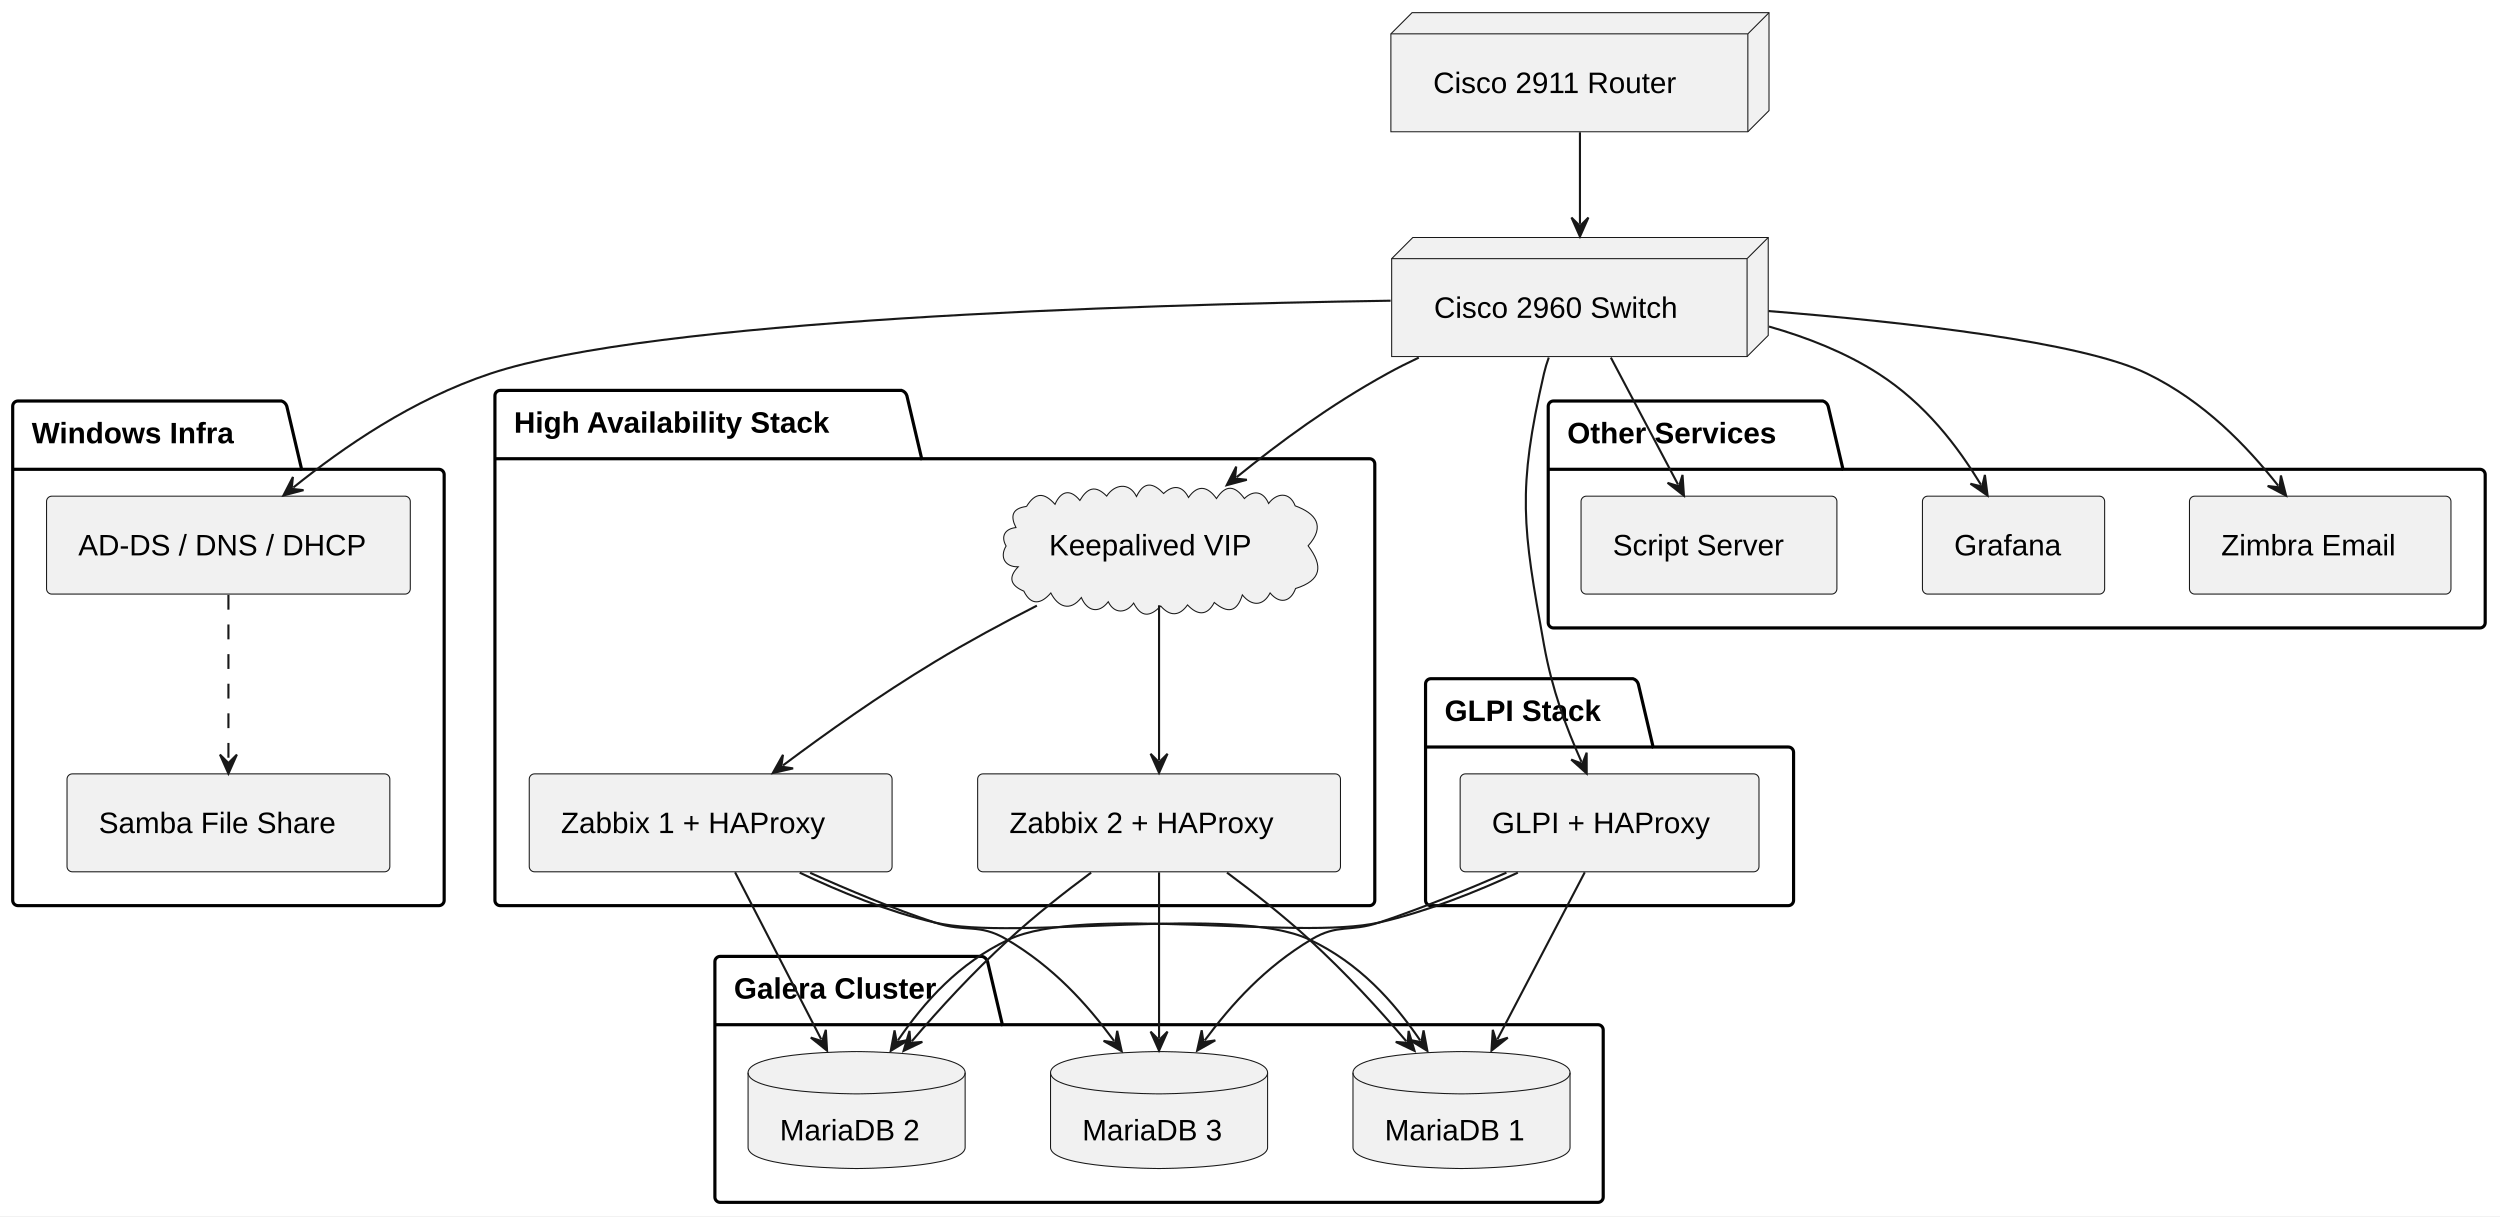
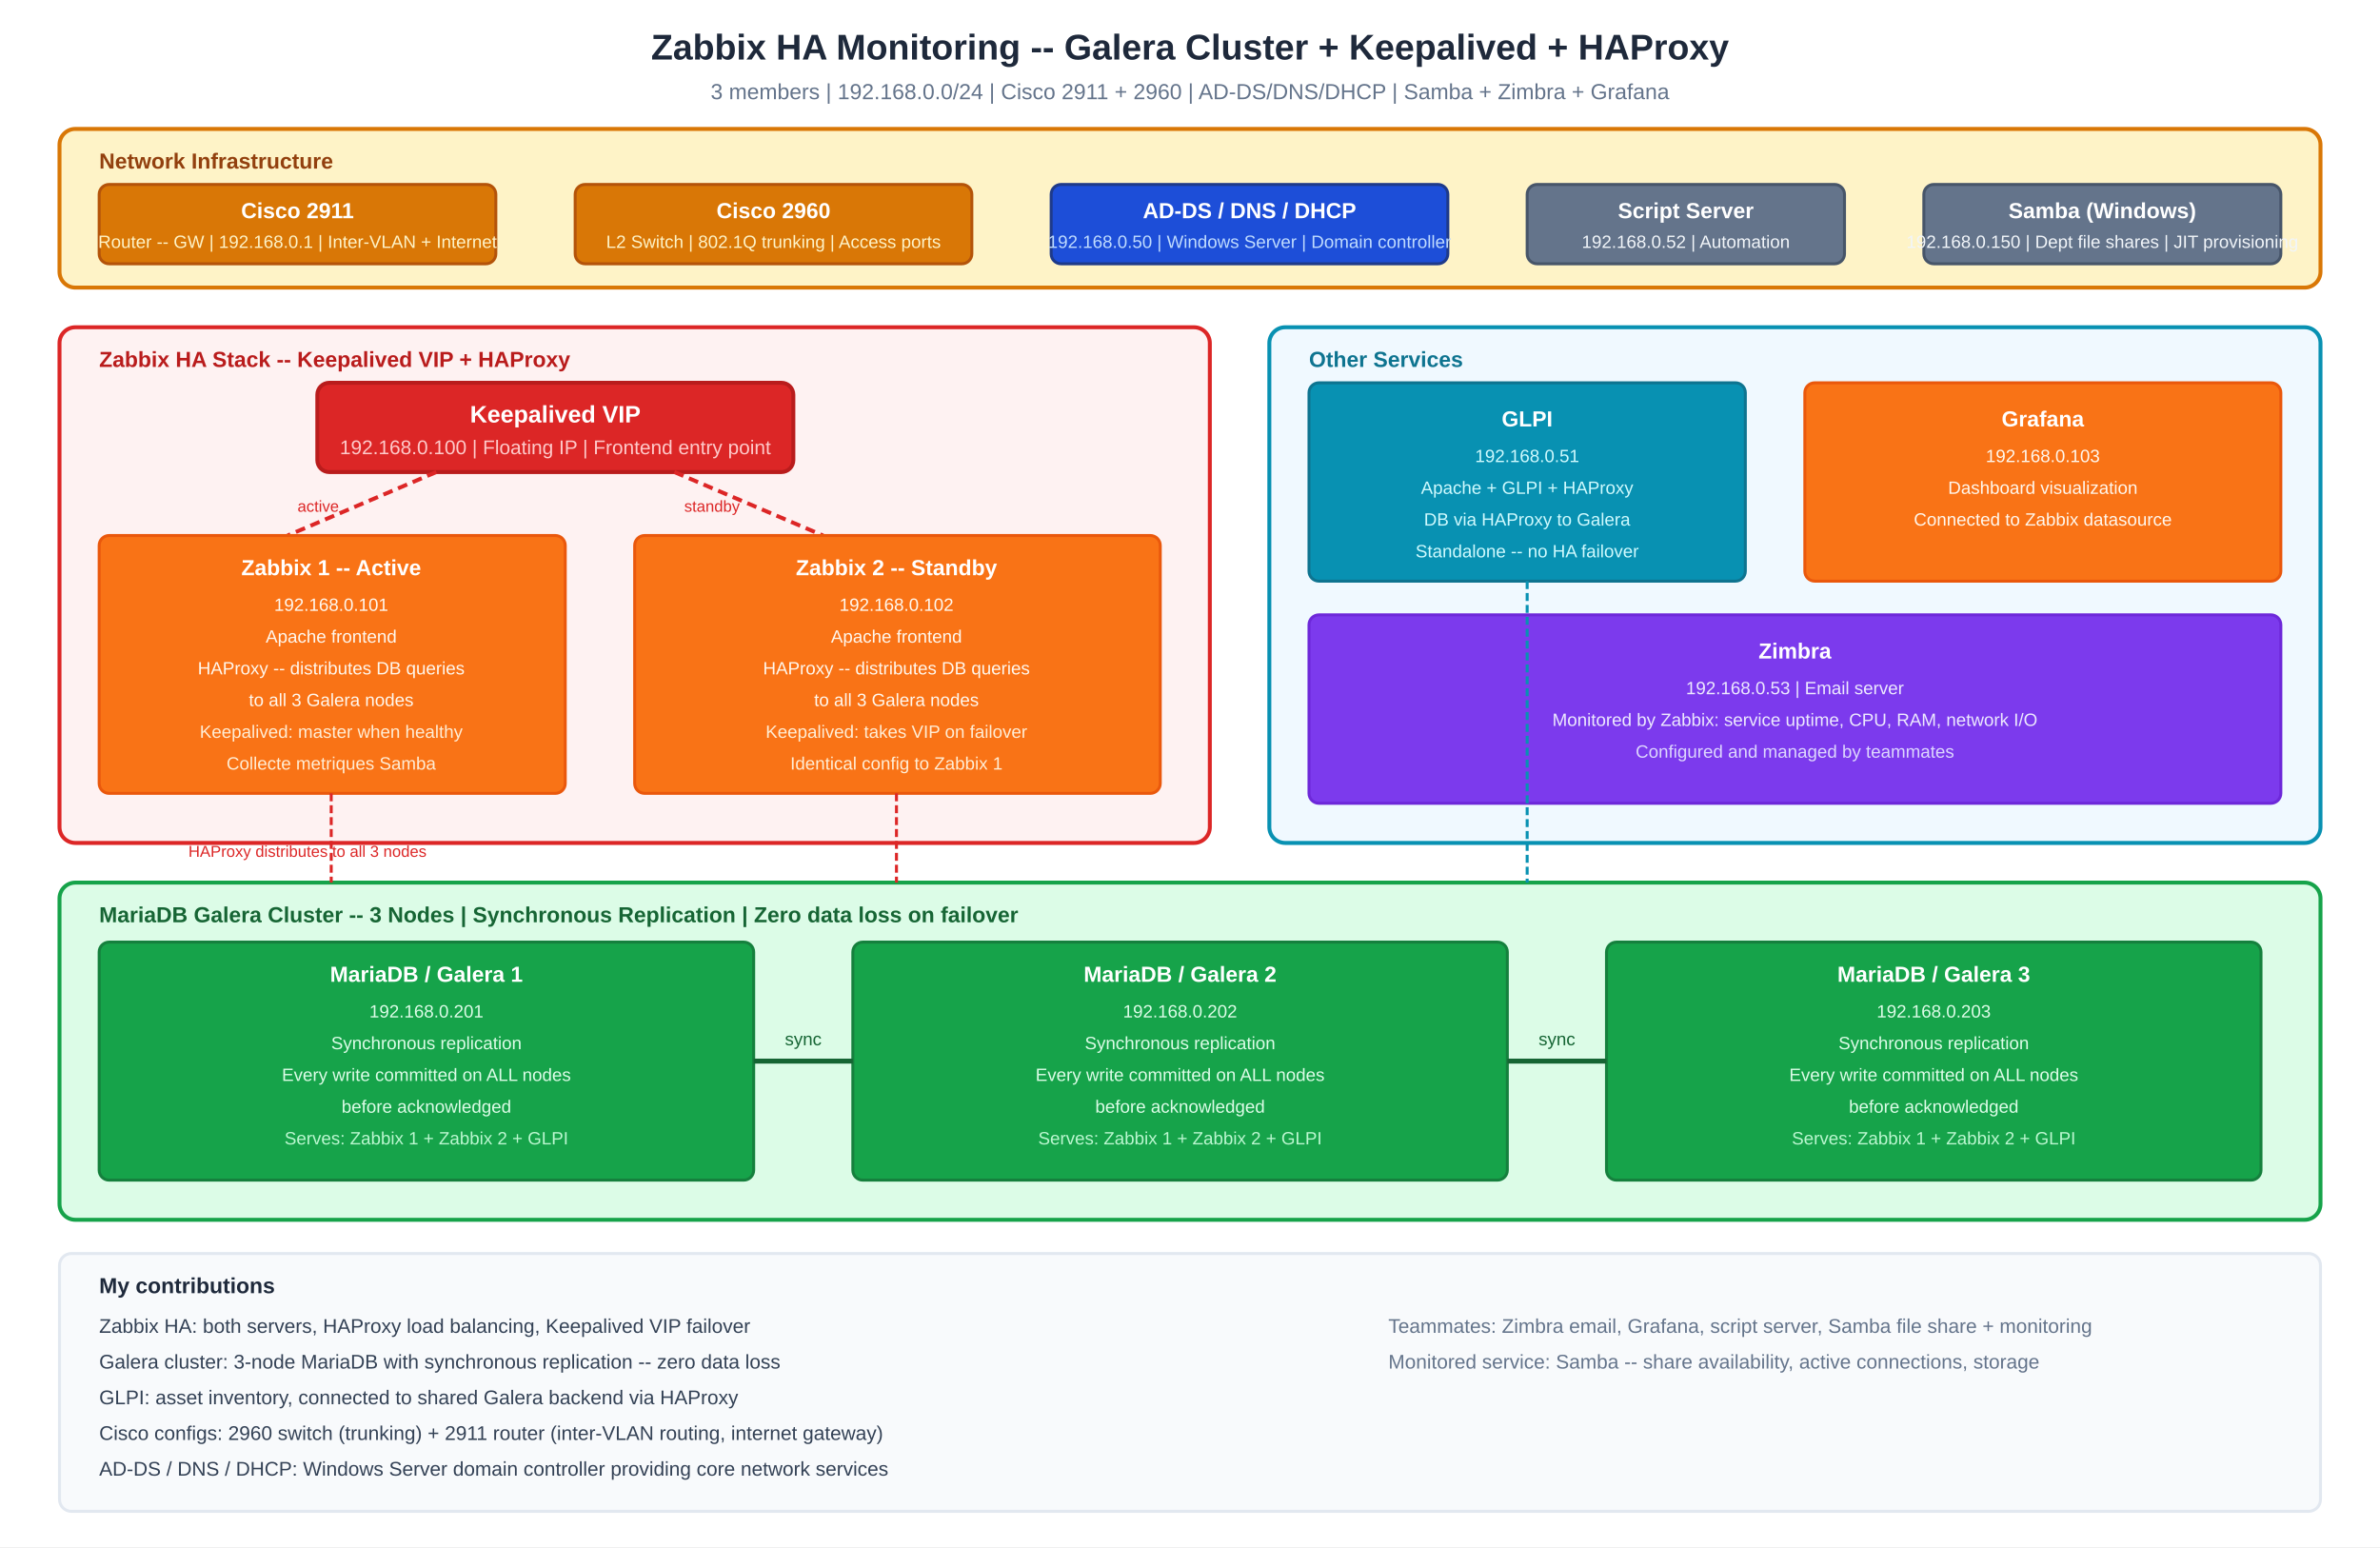
- <svg xmlns="http://www.w3.org/2000/svg" contentStyleType="text/css" data-diagram-type="DESCRIPTION" height="575px" preserveAspectRatio="none" style="width:1182px;height:575px;background:#FFFFFF;" version="1.1" viewBox="0 0 1182 575" width="1182px" zoomAndPan="magnify">
-   <rect width="100%" height="100%" fill="#ffffff" />
-   <defs />
-   <g>
-     <g class="cluster" data-qualified-name="Windows Infra" data-source-line="12" id="ent0005">
-       <path d="M8.5,189.59 L133.106,189.59 A3.75,3.75 0 0 1 135.606,192.09 L142.606,221.887 L207.5,221.887 A2.5,2.5 0 0 1 210,224.387 L210,425.68 A2.5,2.5 0 0 1 207.5,428.18 L8.5,428.18 A2.5,2.5 0 0 1 6,425.68 L6,192.09 A2.5,2.5 0 0 1 8.5,189.59" fill="none" style="stroke:#000000;stroke-width:1.5;" />
-       <line style="stroke:#000000;stroke-width:1.5;" x1="6" x2="142.606" y1="221.887" y2="221.887" />
-       <text fill="#000000" font-family="Arial" font-size="14" font-weight="bold" lengthAdjust="spacing" textLength="113.606" x="15" y="209.585">Windows Infra</text>
-     </g>
-     <g class="cluster" data-qualified-name="High Availability Stack" data-source-line="18" id="ent0009">
-       <path d="M236.5,184.59 L426.273,184.59 A3.75,3.75 0 0 1 428.773,187.09 L435.773,216.887 L647.5,216.887 A2.5,2.5 0 0 1 650,219.387 L650,425.68 A2.5,2.5 0 0 1 647.5,428.18 L236.5,428.18 A2.5,2.5 0 0 1 234,425.68 L234,187.09 A2.5,2.5 0 0 1 236.5,184.59" fill="none" style="stroke:#000000;stroke-width:1.5;" />
-       <line style="stroke:#000000;stroke-width:1.5;" x1="234" x2="435.773" y1="216.887" y2="216.887" />
-       <text fill="#000000" font-family="Arial" font-size="14" font-weight="bold" lengthAdjust="spacing" textLength="178.773" x="243" y="204.585">High Availability Stack</text>
-     </g>
-     <g class="cluster" data-qualified-name="Galera Cluster" data-source-line="26" id="ent0015">
-       <path d="M340.5,452.18 L464.423,452.18 A3.75,3.75 0 0 1 466.923,454.68 L473.923,484.477 L755.5,484.477 A2.5,2.5 0 0 1 758,486.977 L758,565.98 A2.5,2.5 0 0 1 755.5,568.48 L340.5,568.48 A2.5,2.5 0 0 1 338,565.98 L338,454.68 A2.5,2.5 0 0 1 340.5,452.18" fill="none" style="stroke:#000000;stroke-width:1.5;" />
-       <line style="stroke:#000000;stroke-width:1.5;" x1="338" x2="473.923" y1="484.477" y2="484.477" />
-       <text fill="#000000" font-family="Arial" font-size="14" font-weight="bold" lengthAdjust="spacing" textLength="112.923" x="347" y="472.175">Galera Cluster</text>
-     </g>
-     <g class="cluster" data-qualified-name="GLPI Stack" data-source-line="42" id="ent0027">
-       <path d="M676.5,320.89 L772.088,320.89 A3.75,3.75 0 0 1 774.588,323.39 L781.588,353.187 L845.5,353.187 A2.5,2.5 0 0 1 848,355.687 L848,425.68 A2.5,2.5 0 0 1 845.5,428.18 L676.5,428.18 A2.5,2.5 0 0 1 674,425.68 L674,323.39 A2.5,2.5 0 0 1 676.5,320.89" fill="none" style="stroke:#000000;stroke-width:1.5;" />
-       <line style="stroke:#000000;stroke-width:1.5;" x1="674" x2="781.588" y1="353.187" y2="353.187" />
-       <text fill="#000000" font-family="Arial" font-size="14" font-weight="bold" lengthAdjust="spacing" textLength="84.588" x="683" y="340.885">GLPI Stack</text>
-     </g>
-     <g class="cluster" data-qualified-name="Other Services" data-source-line="50" id="ent0032">
-       <path d="M734.5,189.59 L861.868,189.59 A3.75,3.75 0 0 1 864.368,192.09 L871.368,221.887 L1172.5,221.887 A2.5,2.5 0 0 1 1175,224.387 L1175,294.39 A2.5,2.5 0 0 1 1172.5,296.89 L734.5,296.89 A2.5,2.5 0 0 1 732,294.39 L732,192.09 A2.5,2.5 0 0 1 734.5,189.59" fill="none" style="stroke:#000000;stroke-width:1.5;" />
-       <line style="stroke:#000000;stroke-width:1.5;" x1="732" x2="871.368" y1="221.887" y2="221.887" />
-       <text fill="#000000" font-family="Arial" font-size="14" font-weight="bold" lengthAdjust="spacing" textLength="116.368" x="741" y="209.585">Other Services</text>
-     </g>
-     <g class="entity" data-qualified-name="Windows Infra.AD" data-source-line="13" id="ent0006">
-       <rect fill="#F1F1F1" height="46.297" rx="2.5" ry="2.5" style="stroke:#181818;stroke-width:0.5;" width="171.976" x="22.01" y="234.59" />
-       <text fill="#000000" font-family="Arial" font-size="14" lengthAdjust="spacing" textLength="141.976" x="37.01" y="262.585">AD-DS / DNS / DHCP</text>
-     </g>
-     <g class="entity" data-qualified-name="Windows Infra.Samba" data-source-line="14" id="ent0007">
-       <rect fill="#F1F1F1" height="46.297" rx="2.5" ry="2.5" style="stroke:#181818;stroke-width:0.5;" width="152.623" x="31.69" y="365.89" />
-       <text fill="#000000" font-family="Arial" font-size="14" lengthAdjust="spacing" textLength="122.623" x="46.69" y="393.885">Samba File Share</text>
-     </g>
-     <g class="entity" data-qualified-name="High Availability Stack.VIP" data-source-line="19" id="ent0010">
-       <path d="M485.335,239.445 C489.56,232.664 493.645,232.692 498.805,238.439 C501.553,232.167 505.94,230.895 510.563,236.597 C514.106,230.645 517.862,229.122 523.242,234.549 C526.885,228.952 533.866,227.76 537.337,234.741 C540.877,227.349 545.259,228.226 550.17,233.332 C554.644,229.111 559.017,229.516 561.921,235.196 C566.422,228.802 571.122,230.046 575.152,235.712 C579.608,228.894 583.89,229.575 588.344,235.713 C592.727,231.407 597.427,232.433 599.797,238.039 C603.499,233.051 609.715,232.237 612.359,239.156 C622.039,242.711 626.902,248.645 618.48,258.062 C625.727,267.674 624.87,274.386 612.55,278.251 C610.174,284.764 604.955,285.743 600.506,280.35 C597.098,286.919 591.625,286.547 587.383,281.275 C584.791,289.611 580.366,290.083 574.113,284.856 C570.635,291.496 565.991,290.829 561.464,286.013 C557.611,291.461 553.104,291.467 548.809,286.553 C543.805,291.658 539.666,292.134 535.986,285.149 C532.545,290.002 526.853,290.468 523.982,284.515 C519.391,290.509 513.932,288.852 511.267,282.527 C505.912,289.413 500.17,286.92 496.831,280.362 C492.442,285.444 487.623,286.737 484.072,279.495 C477.942,276.889 476.374,273.174 481.411,267.987 C475.229,268.165 472.501,263.435 475.681,258.156 C473.008,253.471 475.261,249.983 480.336,249.434 C477.538,243.81 478.68,240.338 485.335,239.445" fill="#F1F1F1" style="stroke:#181818;stroke-width:0.5;" />
-       <text fill="#000000" font-family="Arial" font-size="14" lengthAdjust="spacing" textLength="104.036" x="495.98" y="262.585">Keepalived VIP</text>
-     </g>
-     <g class="entity" data-qualified-name="High Availability Stack.Z1" data-source-line="20" id="ent0011">
-       <rect fill="#F1F1F1" height="46.297" rx="2.5" ry="2.5" style="stroke:#181818;stroke-width:0.5;" width="171.545" x="250.23" y="365.89" />
-       <text fill="#000000" font-family="Arial" font-size="14" lengthAdjust="spacing" textLength="141.545" x="265.23" y="393.885">Zabbix 1 + HAProxy</text>
-     </g>
-     <g class="entity" data-qualified-name="High Availability Stack.Z2" data-source-line="21" id="ent0012">
-       <rect fill="#F1F1F1" height="46.297" rx="2.5" ry="2.5" style="stroke:#181818;stroke-width:0.5;" width="171.545" x="462.23" y="365.89" />
-       <text fill="#000000" font-family="Arial" font-size="14" lengthAdjust="spacing" textLength="141.545" x="477.23" y="393.885">Zabbix 2 + HAProxy</text>
-     </g>
-     <g class="entity" data-qualified-name="Galera Cluster.M1" data-source-line="27" id="ent0016">
-       <path d="M639.69,507.18 C639.69,497.18 691.003,497.18 691.003,497.18 C691.003,497.18 742.315,497.18 742.315,507.18 L742.315,542.477 C742.315,552.477 691.003,552.477 691.003,552.477 C691.003,552.477 639.69,552.477 639.69,542.477 L639.69,507.18" fill="#F1F1F1" style="stroke:#181818;stroke-width:0.5;" />
-       <path d="M639.69,507.18 C639.69,517.18 691.003,517.18 691.003,517.18 C691.003,517.18 742.315,517.18 742.315,507.18" fill="none" style="stroke:#181818;stroke-width:0.5;" />
-       <text fill="#000000" font-family="Arial" font-size="14" lengthAdjust="spacing" textLength="72.625" x="654.69" y="539.175">MariaDB 1</text>
-     </g>
-     <g class="entity" data-qualified-name="Galera Cluster.M2" data-source-line="28" id="ent0017">
-       <path d="M353.69,507.18 C353.69,497.18 405.002,497.18 405.002,497.18 C405.002,497.18 456.315,497.18 456.315,507.18 L456.315,542.477 C456.315,552.477 405.002,552.477 405.002,552.477 C405.002,552.477 353.69,552.477 353.69,542.477 L353.69,507.18" fill="#F1F1F1" style="stroke:#181818;stroke-width:0.5;" />
-       <path d="M353.69,507.18 C353.69,517.18 405.002,517.18 405.002,517.18 C405.002,517.18 456.315,517.18 456.315,507.18" fill="none" style="stroke:#181818;stroke-width:0.5;" />
-       <text fill="#000000" font-family="Arial" font-size="14" lengthAdjust="spacing" textLength="72.625" x="368.69" y="539.175">MariaDB 2</text>
-     </g>
-     <g class="entity" data-qualified-name="Galera Cluster.M3" data-source-line="29" id="ent0018">
-       <path d="M496.69,507.18 C496.69,497.18 548.003,497.18 548.003,497.18 C548.003,497.18 599.315,497.18 599.315,507.18 L599.315,542.477 C599.315,552.477 548.003,552.477 548.003,552.477 C548.003,552.477 496.69,552.477 496.69,542.477 L496.69,507.18" fill="#F1F1F1" style="stroke:#181818;stroke-width:0.5;" />
-       <path d="M496.69,507.18 C496.69,517.18 548.003,517.18 548.003,517.18 C548.003,517.18 599.315,517.18 599.315,507.18" fill="none" style="stroke:#181818;stroke-width:0.5;" />
-       <text fill="#000000" font-family="Arial" font-size="14" lengthAdjust="spacing" textLength="72.625" x="511.69" y="539.175">MariaDB 3</text>
-     </g>
-     <g class="entity" data-qualified-name="GLPI Stack.GLPI" data-source-line="43" id="ent0028">
-       <rect fill="#F1F1F1" height="46.297" rx="2.5" ry="2.5" style="stroke:#181818;stroke-width:0.5;" width="141.289" x="690.36" y="365.89" />
-       <text fill="#000000" font-family="Arial" font-size="14" lengthAdjust="spacing" textLength="111.289" x="705.36" y="393.885">GLPI + HAProxy</text>
-     </g>
-     <g class="entity" data-qualified-name="Other Services.Zimbra" data-source-line="51" id="ent0033">
-       <rect fill="#F1F1F1" height="46.297" rx="2.5" ry="2.5" style="stroke:#181818;stroke-width:0.5;" width="123.632" x="1035.18" y="234.59" />
-       <text fill="#000000" font-family="Arial" font-size="14" lengthAdjust="spacing" textLength="93.632" x="1050.18" y="262.585">Zimbra Email</text>
-     </g>
-     <g class="entity" data-qualified-name="Other Services.Grafana" data-source-line="52" id="ent0034">
-       <rect fill="#F1F1F1" height="46.297" rx="2.5" ry="2.5" style="stroke:#181818;stroke-width:0.5;" width="86.144" x="908.93" y="234.59" />
-       <text fill="#000000" font-family="Arial" font-size="14" lengthAdjust="spacing" textLength="56.144" x="923.93" y="262.585">Grafana</text>
-     </g>
-     <g class="entity" data-qualified-name="Other Services.Scripts" data-source-line="53" id="ent0035">
-       <rect fill="#F1F1F1" height="46.297" rx="2.5" ry="2.5" style="stroke:#181818;stroke-width:0.5;" width="120.966" x="747.52" y="234.59" />
-       <text fill="#000000" font-family="Arial" font-size="14" lengthAdjust="spacing" textLength="90.966" x="762.52" y="262.585">Script Server</text>
-     </g>
-     <g class="entity" data-qualified-name="Router" data-source-line="7" id="ent0002">
-       <polygon fill="#F1F1F1" points="657.61,16,667.61,6,836.385,6,836.385,52.297,826.385,62.297,657.61,62.297,657.61,16" style="stroke:#181818;stroke-width:0.5;" />
-       <line style="stroke:#181818;stroke-width:0.5;" x1="826.385" x2="836.385" y1="16" y2="6" />
-       <line style="stroke:#181818;stroke-width:0.5;" x1="657.61" x2="826.385" y1="16" y2="16" />
-       <line style="stroke:#181818;stroke-width:0.5;" x1="826.385" x2="826.385" y1="16" y2="62.297" />
-       <text fill="#000000" font-family="Arial" font-size="14" lengthAdjust="spacing" textLength="128.775" x="677.61" y="43.995">Cisco 2911 Router</text>
-     </g>
-     <g class="entity" data-qualified-name="Switch" data-source-line="8" id="ent0003">
-       <polygon fill="#F1F1F1" points="657.98,122.29,667.98,112.29,836.017,112.29,836.017,158.587,826.017,168.587,657.98,168.587,657.98,122.29" style="stroke:#181818;stroke-width:0.5;" />
-       <line style="stroke:#181818;stroke-width:0.5;" x1="826.017" x2="836.017" y1="122.29" y2="112.29" />
-       <line style="stroke:#181818;stroke-width:0.5;" x1="657.98" x2="826.017" y1="122.29" y2="122.29" />
-       <line style="stroke:#181818;stroke-width:0.5;" x1="826.017" x2="826.017" y1="122.29" y2="168.587" />
-       <text fill="#000000" font-family="Arial" font-size="14" lengthAdjust="spacing" textLength="128.037" x="677.98" y="150.285">Cisco 2960 Switch</text>
-     </g>
-     <g class="link" data-entity-1="ent0002" data-entity-2="ent0003" data-link-type="dependency" data-source-line="10" id="lnk4">
-       <path d="M747,62.55 C747,77.76 747,90.62 747,105.86" fill="none" id="Router-to-Switch" style="stroke:#181818;stroke-width:1;" />
-       <polygon fill="#181818" points="747,111.86,751,102.86,747,106.86,743,102.86,747,111.86" style="stroke:#181818;stroke-width:1;" />
-     </g>
-     <g class="link" data-entity-1="ent0006" data-entity-2="ent0007" data-link-type="dependency" data-source-line="15" id="lnk8">
-       <path d="M108,281.26 C108,304.99 108,336.14 108,359.77" fill="none" id="AD-to-Samba" style="stroke:#181818;stroke-width:1;stroke-dasharray:7,7;" />
-       <polygon fill="#181818" points="108,365.77,112,356.77,108,360.77,104,356.77,108,365.77" style="stroke:#181818;stroke-width:1;" />
-     </g>
-     <g class="link" data-entity-1="ent0010" data-entity-2="ent0011" data-link-type="dependency" data-source-line="22" id="lnk13">
-       <path d="M490.24,286.34 C474.35,294.44 457.29,303.63 442,312.89 C415.18,329.13 391.036,346.298 370.186,361.878" fill="none" id="VIP-to-Z1" style="stroke:#181818;stroke-width:1;" />
-       <polygon fill="#181818" points="365.38,365.47,374.984,363.287,369.385,362.477,370.195,356.878,365.38,365.47" style="stroke:#181818;stroke-width:1;" />
-     </g>
-     <g class="link" data-entity-1="ent0010" data-entity-2="ent0012" data-link-type="dependency" data-source-line="23" id="lnk14">
-       <path d="M548,286.16 C548,309.73 548,337.32 548,359.39" fill="none" id="VIP-to-Z2" style="stroke:#181818;stroke-width:1;" />
-       <polygon fill="#181818" points="548,365.39,552,356.39,548,360.39,544,356.39,548,365.39" style="stroke:#181818;stroke-width:1;" />
-     </g>
-     <g class="link" data-entity-1="ent0011" data-entity-2="ent0016" data-link-type="dependency" data-source-line="34" id="lnk21">
-       <path d="M378.1,412.59 C397.08,421.64 420.1,431.1 442,436.18 C480.36,445.08 583.38,427.4 619,444.18 C642.77,455.39 658.803,473.464 671.463,491.894" fill="none" id="Z1-to-M1" style="stroke:#181818;stroke-width:1;" />
-       <polygon fill="#181818" points="674.86,496.84,673.061,487.157,672.029,492.719,666.467,491.687,674.86,496.84" style="stroke:#181818;stroke-width:1;" />
-     </g>
-     <g class="link" data-entity-1="ent0011" data-entity-2="ent0017" data-link-type="dependency" data-source-line="35" id="lnk22">
-       <path d="M347.55,412.43 C359.52,435.64 375.479,466.598 388.279,491.408" fill="none" id="Z1-to-M2" style="stroke:#181818;stroke-width:1;" />
-       <polygon fill="#181818" points="391.03,496.74,390.458,486.908,388.738,492.296,383.349,490.576,391.03,496.74" style="stroke:#181818;stroke-width:1;" />
-     </g>
-     <g class="link" data-entity-1="ent0011" data-entity-2="ent0018" data-link-type="dependency" data-source-line="36" id="lnk23">
-       <path d="M383.04,412.68 C401.19,420.83 422.29,429.63 442,436.18 C456.73,441.08 462.63,436.29 476,444.18 C498.15,457.26 513.778,474.562 526.768,492.171" fill="none" id="Z1-to-M3" style="stroke:#181818;stroke-width:1;" />
-       <polygon fill="#181818" points="530.33,497,528.206,487.383,527.362,492.976,521.768,492.132,530.33,497" style="stroke:#181818;stroke-width:1;" />
-     </g>
-     <g class="link" data-entity-1="ent0012" data-entity-2="ent0016" data-link-type="dependency" data-source-line="38" id="lnk24">
-       <path d="M580.11,412.56 C592.65,421.86 606.91,433.06 619,444.18 C636.83,460.59 651.22,476.311 664.899,492.301" fill="none" id="Z2-to-M1" style="stroke:#181818;stroke-width:1;" />
-       <polygon fill="#181818" points="668.8,496.86,665.989,487.421,665.55,493.061,659.91,492.622,668.8,496.86" style="stroke:#181818;stroke-width:1;" />
-     </g>
-     <g class="link" data-entity-1="ent0012" data-entity-2="ent0017" data-link-type="dependency" data-source-line="39" id="lnk25">
-       <path d="M515.89,412.56 C503.35,421.86 489.09,433.06 477,444.18 C459.17,460.59 444.781,476.311 431.101,492.301" fill="none" id="Z2-to-M2" style="stroke:#181818;stroke-width:1;" />
-       <polygon fill="#181818" points="427.2,496.86,436.09,492.622,430.45,493.061,430.011,487.421,427.2,496.86" style="stroke:#181818;stroke-width:1;" />
-     </g>
-     <g class="link" data-entity-1="ent0012" data-entity-2="ent0018" data-link-type="dependency" data-source-line="40" id="lnk26">
-       <path d="M548,412.43 C548,435.64 548,465.93 548,490.74" fill="none" id="Z2-to-M3" style="stroke:#181818;stroke-width:1;" />
-       <polygon fill="#181818" points="548,496.74,552,487.74,548,491.74,544,487.74,548,496.74" style="stroke:#181818;stroke-width:1;" />
-     </g>
-     <g class="link" data-entity-1="ent0028" data-entity-2="ent0016" data-link-type="dependency" data-source-line="46" id="lnk29">
-       <path d="M749.28,412.43 C737.14,435.64 720.931,466.614 707.951,491.424" fill="none" id="GLPI-to-M1" style="stroke:#181818;stroke-width:1;" />
-       <polygon fill="#181818" points="705.17,496.74,712.886,490.62,707.488,492.31,705.798,486.911,705.17,496.74" style="stroke:#181818;stroke-width:1;" />
-     </g>
-     <g class="link" data-entity-1="ent0028" data-entity-2="ent0017" data-link-type="dependency" data-source-line="47" id="lnk30">
-       <path d="M717.64,412.58 C698.11,421.62 674.45,431.09 652,436.18 C614.04,444.8 512.21,427.58 477,444.18 C453.23,455.4 437.199,473.475 424.538,491.895" fill="none" id="GLPI-to-M2" style="stroke:#181818;stroke-width:1;" />
-       <polygon fill="#181818" points="421.14,496.84,429.534,491.689,423.972,492.719,422.941,487.157,421.14,496.84" style="stroke:#181818;stroke-width:1;" />
-     </g>
-     <g class="link" data-entity-1="ent0028" data-entity-2="ent0018" data-link-type="dependency" data-source-line="48" id="lnk31">
-       <path d="M712.25,412.59 C693.64,420.69 672.07,429.47 652,436.18 C638.1,440.83 632.57,436.64 620,444.18 C598.1,457.32 582.598,474.394 569.588,491.904" fill="none" id="GLPI-to-M3" style="stroke:#181818;stroke-width:1;" />
-       <polygon fill="#181818" points="566.01,496.72,574.588,491.881,568.992,492.707,568.167,487.11,566.01,496.72" style="stroke:#181818;stroke-width:1;" />
-     </g>
-     <g class="link" data-entity-1="ent0003" data-entity-2="ent0010" data-link-type="dependency" data-source-line="56" id="lnk36">
-       <path d="M670.81,169.07 C665.73,171.46 660.75,173.97 656,176.59 C628.8,191.57 605.373,208.844 584.663,225.614" fill="none" id="Switch-to-VIP" style="stroke:#181818;stroke-width:1;" />
-       <polygon fill="#181818" points="580,229.39,589.512,226.835,583.886,226.244,584.477,220.618,580,229.39" style="stroke:#181818;stroke-width:1;" />
-     </g>
-     <g class="link" data-entity-1="ent0003" data-entity-2="ent0028" data-link-type="dependency" data-source-line="57" id="lnk37">
-       <path d="M732.26,169.03 C731.35,171.54 730.58,174.08 730,176.59 C717.26,232.17 719.88,248.77 730,304.89 C733.86,326.26 740.423,343.842 747.743,360.232" fill="none" id="Switch-to-GLPI" style="stroke:#181818;stroke-width:1;" />
-       <polygon fill="#181818" points="750.19,365.71,750.172,355.861,748.151,361.145,742.868,359.123,750.19,365.71" style="stroke:#181818;stroke-width:1;" />
-     </g>
-     <g class="link" data-entity-1="ent0003" data-entity-2="ent0033" data-link-type="dependency" data-source-line="58" id="lnk38">
-       <path d="M836.19,147.07 C901.63,152.33 984.24,161.65 1015,176.59 C1042.22,189.81 1062.296,210.886 1077.146,229.645" fill="none" id="Switch-to-Zimbra" style="stroke:#181818;stroke-width:1;" />
-       <polygon fill="#181818" points="1080.87,234.35,1078.42,224.811,1077.767,230.43,1072.148,229.776,1080.87,234.35" style="stroke:#181818;stroke-width:1;" />
-     </g>
-     <g class="link" data-entity-1="ent0003" data-entity-2="ent0006" data-link-type="dependency" data-source-line="59" id="lnk39">
-       <path d="M657.49,142.17 C531.43,144.12 308.43,151.18 232,176.59 C194.78,188.96 162.438,211.413 138.668,230.503" fill="none" id="Switch-to-AD" style="stroke:#181818;stroke-width:1;" />
-       <polygon fill="#181818" points="133.99,234.26,143.512,231.743,137.888,231.129,138.502,225.506,133.99,234.26" style="stroke:#181818;stroke-width:1;" />
-     </g>
-     <g class="link" data-entity-1="ent0003" data-entity-2="ent0034" data-link-type="dependency" data-source-line="60" id="lnk40">
-       <path d="M836.38,154.39 C854.38,159.51 872.5,166.64 888,176.59 C910.48,191.02 925.465,210.928 936.605,229.188" fill="none" id="Switch-to-Grafana" style="stroke:#181818;stroke-width:1;" />
-       <polygon fill="#181818" points="939.73,234.31,938.457,224.544,937.126,230.042,931.628,228.71,939.73,234.31" style="stroke:#181818;stroke-width:1;" />
-     </g>
-     <g class="link" data-entity-1="ent0003" data-entity-2="ent0035" data-link-type="dependency" data-source-line="61" id="lnk41">
-       <path d="M761.61,169.06 C772.19,189.04 783.482,210.407 793.362,229.067" fill="none" id="Switch-to-Scripts" style="stroke:#181818;stroke-width:1;" />
-       <polygon fill="#181818" points="796.17,234.37,795.494,224.544,793.83,229.951,788.424,228.288,796.17,234.37" style="stroke:#181818;stroke-width:1;" />
-     </g>
-   </g>
+ <svg xmlns="http://www.w3.org/2000/svg" width="1200" height="780" font-family="Arial, sans-serif">
+   <rect width="1200" height="780" fill="#ffffff" />
+   <text x="600" y="30" text-anchor="middle" font-size="18" font-weight="bold" fill="#1e293b">Zabbix HA Monitoring -- Galera Cluster + Keepalived + HAProxy</text>
+   <text x="600" y="50" text-anchor="middle" font-size="11" fill="#64748b">3 members  |  192.168.0.0/24  |  Cisco 2911 + 2960  |  AD-DS/DNS/DHCP  |  Samba + Zimbra + Grafana</text>
+   <rect x="30" y="65" width="1140" height="80" rx="8" fill="#fef3c7" stroke="#d97706" stroke-width="2" />
+   <text x="50" y="85" font-size="11" font-weight="bold" fill="#92400e">Network Infrastructure</text>
+   <rect x="50" y="93" width="200" height="40" rx="5" fill="#d97706" stroke="#b45309" stroke-width="1.5" />
+   <text x="150" y="110" text-anchor="middle" font-size="11" font-weight="bold" fill="#ffffff">Cisco 2911</text>
+   <text x="150" y="125" text-anchor="middle" font-size="9" fill="#fef3c7">Router -- GW  |  192.168.0.1  |  Inter-VLAN + Internet</text>
+   <rect x="290" y="93" width="200" height="40" rx="5" fill="#d97706" stroke="#b45309" stroke-width="1.5" />
+   <text x="390" y="110" text-anchor="middle" font-size="11" font-weight="bold" fill="#ffffff">Cisco 2960</text>
+   <text x="390" y="125" text-anchor="middle" font-size="9" fill="#fef3c7">L2 Switch  |  802.1Q trunking  |  Access ports</text>
+   <rect x="530" y="93" width="200" height="40" rx="5" fill="#1d4ed8" stroke="#1e3a8a" stroke-width="1.5" />
+   <text x="630" y="110" text-anchor="middle" font-size="11" font-weight="bold" fill="#ffffff">AD-DS / DNS / DHCP</text>
+   <text x="630" y="125" text-anchor="middle" font-size="9" fill="#bfdbfe">192.168.0.50  |  Windows Server  |  Domain controller</text>
+   <rect x="770" y="93" width="160" height="40" rx="5" fill="#64748b" stroke="#475569" stroke-width="1.5" />
+   <text x="850" y="110" text-anchor="middle" font-size="11" font-weight="bold" fill="#ffffff">Script Server</text>
+   <text x="850" y="125" text-anchor="middle" font-size="9" fill="#f1f5f9">192.168.0.52  |  Automation</text>
+   <rect x="970" y="93" width="180" height="40" rx="5" fill="#64748b" stroke="#475569" stroke-width="1.5" />
+   <text x="1060" y="110" text-anchor="middle" font-size="11" font-weight="bold" fill="#ffffff">Samba (Windows)</text>
+   <text x="1060" y="125" text-anchor="middle" font-size="9" fill="#f1f5f9">192.168.0.150  |  Dept file shares  |  JIT provisioning</text>
+   <rect x="30" y="165" width="580" height="260" rx="8" fill="#fef2f2" stroke="#dc2626" stroke-width="2" />
+   <text x="50" y="185" font-size="11" font-weight="bold" fill="#b91c1c">Zabbix HA Stack -- Keepalived VIP + HAProxy</text>
+   <rect x="160" y="193" width="240" height="45" rx="6" fill="#dc2626" stroke="#b91c1c" stroke-width="2" />
+   <text x="280" y="213" text-anchor="middle" font-size="12" font-weight="bold" fill="#ffffff">Keepalived VIP</text>
+   <text x="280" y="229" text-anchor="middle" font-size="10" fill="#fecaca">192.168.0.100  |  Floating IP  |  Frontend entry point</text>
+   <line x1="220" y1="238" x2="145" y2="270" stroke="#dc2626" stroke-width="2" stroke-dasharray="5,3" />
+   <line x1="340" y1="238" x2="415" y2="270" stroke="#dc2626" stroke-width="2" stroke-dasharray="5,3" />
+   <text x="150" y="258" font-size="8" fill="#dc2626">active</text>
+   <text x="345" y="258" font-size="8" fill="#dc2626">standby</text>
+   <rect x="50" y="270" width="235" height="130" rx="5" fill="#f97316" stroke="#ea580c" stroke-width="1.5" />
+   <text x="167" y="290" text-anchor="middle" font-size="11" font-weight="bold" fill="#ffffff">Zabbix 1 -- Active</text>
+   <text x="167" y="308" text-anchor="middle" font-size="9" fill="#fff7ed">192.168.0.101</text>
+   <text x="167" y="324" text-anchor="middle" font-size="9" fill="#fff7ed">Apache frontend</text>
+   <text x="167" y="340" text-anchor="middle" font-size="9" fill="#fff7ed">HAProxy -- distributes DB queries</text>
+   <text x="167" y="356" text-anchor="middle" font-size="9" fill="#fff7ed">to all 3 Galera nodes</text>
+   <text x="167" y="372" text-anchor="middle" font-size="9" fill="#ffedd5">Keepalived: master when healthy</text>
+   <text x="167" y="388" text-anchor="middle" font-size="9" fill="#ffedd5">Collecte metriques Samba</text>
+   <rect x="320" y="270" width="265" height="130" rx="5" fill="#f97316" stroke="#ea580c" stroke-width="1.5" />
+   <text x="452" y="290" text-anchor="middle" font-size="11" font-weight="bold" fill="#ffffff">Zabbix 2 -- Standby</text>
+   <text x="452" y="308" text-anchor="middle" font-size="9" fill="#fff7ed">192.168.0.102</text>
+   <text x="452" y="324" text-anchor="middle" font-size="9" fill="#fff7ed">Apache frontend</text>
+   <text x="452" y="340" text-anchor="middle" font-size="9" fill="#fff7ed">HAProxy -- distributes DB queries</text>
+   <text x="452" y="356" text-anchor="middle" font-size="9" fill="#fff7ed">to all 3 Galera nodes</text>
+   <text x="452" y="372" text-anchor="middle" font-size="9" fill="#ffedd5">Keepalived: takes VIP on failover</text>
+   <text x="452" y="388" text-anchor="middle" font-size="9" fill="#ffedd5">Identical config to Zabbix 1</text>
+   <rect x="640" y="165" width="530" height="260" rx="8" fill="#f0f9ff" stroke="#0891b2" stroke-width="2" />
+   <text x="660" y="185" font-size="11" font-weight="bold" fill="#0e7490">Other Services</text>
+   <rect x="660" y="193" width="220" height="100" rx="5" fill="#0891b2" stroke="#0e7490" stroke-width="1.5" />
+   <text x="770" y="215" text-anchor="middle" font-size="11" font-weight="bold" fill="#ffffff">GLPI</text>
+   <text x="770" y="233" text-anchor="middle" font-size="9" fill="#cffafe">192.168.0.51</text>
+   <text x="770" y="249" text-anchor="middle" font-size="9" fill="#cffafe">Apache + GLPI + HAProxy</text>
+   <text x="770" y="265" text-anchor="middle" font-size="9" fill="#cffafe">DB via HAProxy to Galera</text>
+   <text x="770" y="281" text-anchor="middle" font-size="9" fill="#cffafe">Standalone -- no HA failover</text>
+   <rect x="910" y="193" width="240" height="100" rx="5" fill="#f97316" stroke="#ea580c" stroke-width="1.5" />
+   <text x="1030" y="215" text-anchor="middle" font-size="11" font-weight="bold" fill="#ffffff">Grafana</text>
+   <text x="1030" y="233" text-anchor="middle" font-size="9" fill="#fff7ed">192.168.0.103</text>
+   <text x="1030" y="249" text-anchor="middle" font-size="9" fill="#fff7ed">Dashboard visualization</text>
+   <text x="1030" y="265" text-anchor="middle" font-size="9" fill="#fff7ed">Connected to Zabbix datasource</text>
+   <rect x="660" y="310" width="490" height="95" rx="5" fill="#7c3aed" stroke="#6d28d9" stroke-width="1.5" />
+   <text x="905" y="332" text-anchor="middle" font-size="11" font-weight="bold" fill="#ffffff">Zimbra</text>
+   <text x="905" y="350" text-anchor="middle" font-size="9" fill="#ede9fe">192.168.0.53  |  Email server</text>
+   <text x="905" y="366" text-anchor="middle" font-size="9" fill="#ede9fe">Monitored by Zabbix: service uptime, CPU, RAM, network I/O</text>
+   <text x="905" y="382" text-anchor="middle" font-size="9" fill="#ddd6fe">Configured and managed by teammates</text>
+   <rect x="30" y="445" width="1140" height="170" rx="8" fill="#dcfce7" stroke="#16a34a" stroke-width="2" />
+   <text x="50" y="465" font-size="11" font-weight="bold" fill="#166534">MariaDB Galera Cluster -- 3 Nodes  |  Synchronous Replication  |  Zero data loss on failover</text>
+   <rect x="50" y="475" width="330" height="120" rx="5" fill="#16a34a" stroke="#15803d" stroke-width="1.5" />
+   <text x="215" y="495" text-anchor="middle" font-size="11" font-weight="bold" fill="#ffffff">MariaDB / Galera 1</text>
+   <text x="215" y="513" text-anchor="middle" font-size="9" fill="#dcfce7">192.168.0.201</text>
+   <text x="215" y="529" text-anchor="middle" font-size="9" fill="#dcfce7">Synchronous replication</text>
+   <text x="215" y="545" text-anchor="middle" font-size="9" fill="#dcfce7">Every write committed on ALL nodes</text>
+   <text x="215" y="561" text-anchor="middle" font-size="9" fill="#dcfce7">before acknowledged</text>
+   <text x="215" y="577" text-anchor="middle" font-size="9" fill="#bbf7d0">Serves: Zabbix 1 + Zabbix 2 + GLPI</text>
+   <rect x="430" y="475" width="330" height="120" rx="5" fill="#16a34a" stroke="#15803d" stroke-width="1.5" />
+   <text x="595" y="495" text-anchor="middle" font-size="11" font-weight="bold" fill="#ffffff">MariaDB / Galera 2</text>
+   <text x="595" y="513" text-anchor="middle" font-size="9" fill="#dcfce7">192.168.0.202</text>
+   <text x="595" y="529" text-anchor="middle" font-size="9" fill="#dcfce7">Synchronous replication</text>
+   <text x="595" y="545" text-anchor="middle" font-size="9" fill="#dcfce7">Every write committed on ALL nodes</text>
+   <text x="595" y="561" text-anchor="middle" font-size="9" fill="#dcfce7">before acknowledged</text>
+   <text x="595" y="577" text-anchor="middle" font-size="9" fill="#bbf7d0">Serves: Zabbix 1 + Zabbix 2 + GLPI</text>
+   <rect x="810" y="475" width="330" height="120" rx="5" fill="#16a34a" stroke="#15803d" stroke-width="1.5" />
+   <text x="975" y="495" text-anchor="middle" font-size="11" font-weight="bold" fill="#ffffff">MariaDB / Galera 3</text>
+   <text x="975" y="513" text-anchor="middle" font-size="9" fill="#dcfce7">192.168.0.203</text>
+   <text x="975" y="529" text-anchor="middle" font-size="9" fill="#dcfce7">Synchronous replication</text>
+   <text x="975" y="545" text-anchor="middle" font-size="9" fill="#dcfce7">Every write committed on ALL nodes</text>
+   <text x="975" y="561" text-anchor="middle" font-size="9" fill="#dcfce7">before acknowledged</text>
+   <text x="975" y="577" text-anchor="middle" font-size="9" fill="#bbf7d0">Serves: Zabbix 1 + Zabbix 2 + GLPI</text>
+   <line x1="380" y1="535" x2="430" y2="535" stroke="#166534" stroke-width="2.5" />
+   <line x1="760" y1="535" x2="810" y2="535" stroke="#166534" stroke-width="2.5" />
+   <text x="405" y="527" text-anchor="middle" font-size="9" fill="#166534">sync</text>
+   <text x="785" y="527" text-anchor="middle" font-size="9" fill="#166534">sync</text>
+   <line x1="167" y1="400" x2="167" y2="445" stroke="#dc2626" stroke-width="1.5" stroke-dasharray="4,2" />
+   <line x1="452" y1="400" x2="452" y2="445" stroke="#dc2626" stroke-width="1.5" stroke-dasharray="4,2" />
+   <line x1="770" y1="293" x2="770" y2="445" stroke="#0891b2" stroke-width="1.5" stroke-dasharray="4,2" />
+   <text x="95" y="432" font-size="8" fill="#dc2626">HAProxy distributes to all 3 nodes</text>
+   <rect x="30" y="632" width="1140" height="130" rx="6" fill="#f8fafc" stroke="#e2e8f0" stroke-width="1.5" />
+   <text x="50" y="652" font-size="11" font-weight="bold" fill="#1e293b">My contributions</text>
+   <text x="50" y="672" font-size="10" fill="#334155">Zabbix HA: both servers, HAProxy load balancing, Keepalived VIP failover</text>
+   <text x="50" y="690" font-size="10" fill="#334155">Galera cluster: 3-node MariaDB with synchronous replication -- zero data loss</text>
+   <text x="50" y="708" font-size="10" fill="#334155">GLPI: asset inventory, connected to shared Galera backend via HAProxy</text>
+   <text x="50" y="726" font-size="10" fill="#334155">Cisco configs: 2960 switch (trunking) + 2911 router (inter-VLAN routing, internet gateway)</text>
+   <text x="50" y="744" font-size="10" fill="#334155">AD-DS / DNS / DHCP: Windows Server domain controller providing core network services</text>
+   <text x="700" y="672" font-size="10" fill="#64748b">Teammates: Zimbra email, Grafana, script server, Samba file share + monitoring</text>
+   <text x="700" y="690" font-size="10" fill="#64748b">Monitored service: Samba -- share availability, active connections, storage</text>
</svg>
